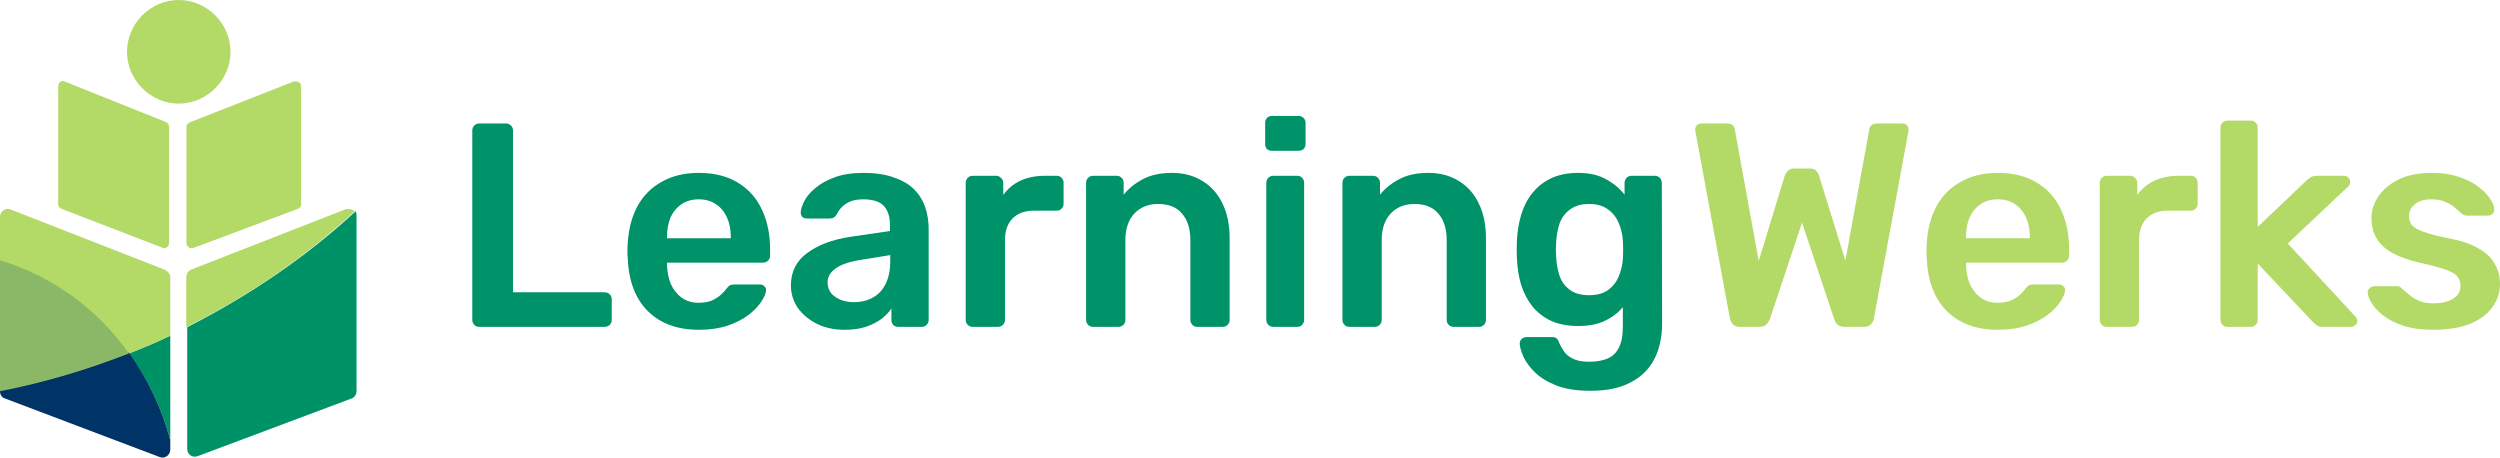
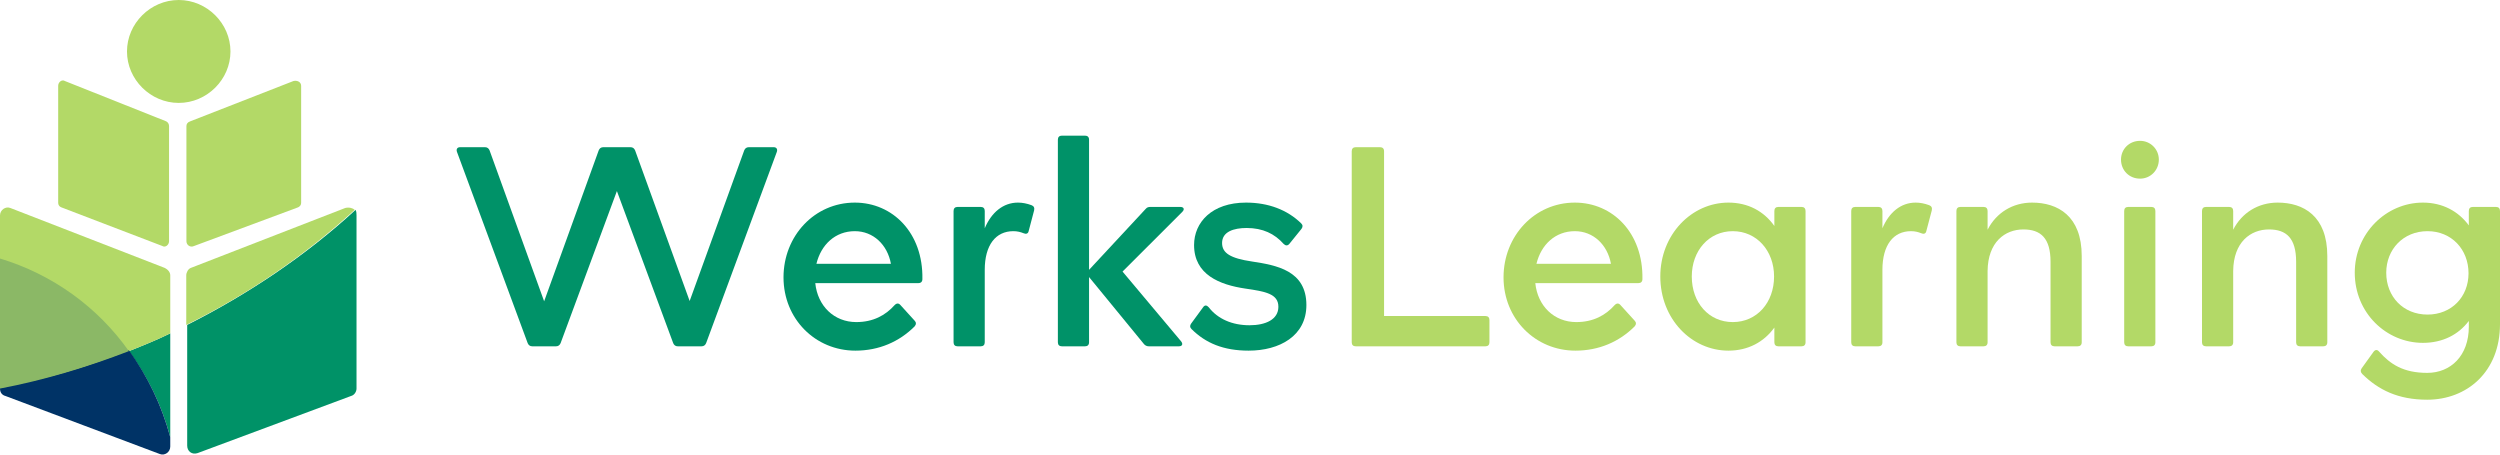
- <svg xmlns="http://www.w3.org/2000/svg" width="295" height="54" viewBox="0 0 295 54" fill="none">
-   <path d="M56.548 38.571C56.321 38.571 56.128 38.491 55.969 38.331C55.81 38.171 55.73 37.977 55.73 37.749V15.394C55.73 15.166 55.81 14.971 55.969 14.811C56.128 14.651 56.321 14.571 56.548 14.571H59.717C59.944 14.571 60.137 14.651 60.296 14.811C60.455 14.971 60.535 15.166 60.535 15.394V34.491H71.336C71.586 34.491 71.79 34.571 71.949 34.731C72.109 34.891 72.188 35.097 72.188 35.349V37.749C72.188 37.977 72.109 38.171 71.949 38.331C71.79 38.491 71.586 38.571 71.336 38.571H56.548Z" fill="#009268" />
-   <path d="M82.453 38.914C79.932 38.914 77.933 38.183 76.456 36.72C74.98 35.257 74.185 33.177 74.071 30.48C74.048 30.251 74.037 29.966 74.037 29.623C74.037 29.257 74.048 28.971 74.071 28.766C74.162 27.051 74.548 25.566 75.23 24.309C75.934 23.051 76.899 22.091 78.126 21.429C79.353 20.743 80.795 20.4 82.453 20.4C84.293 20.4 85.838 20.789 87.087 21.566C88.337 22.32 89.279 23.383 89.915 24.754C90.552 26.103 90.87 27.669 90.87 29.451V30.171C90.87 30.4 90.79 30.594 90.631 30.754C90.472 30.914 90.267 30.994 90.018 30.994H78.705C78.705 30.994 78.705 31.029 78.705 31.097C78.705 31.166 78.705 31.223 78.705 31.269C78.728 32.069 78.876 32.811 79.148 33.497C79.443 34.16 79.864 34.697 80.409 35.109C80.977 35.52 81.647 35.726 82.419 35.726C83.055 35.726 83.589 35.634 84.021 35.451C84.452 35.246 84.804 35.017 85.077 34.766C85.35 34.514 85.543 34.309 85.656 34.149C85.861 33.874 86.02 33.714 86.133 33.669C86.269 33.6 86.463 33.566 86.713 33.566H89.643C89.87 33.566 90.052 33.634 90.188 33.771C90.347 33.909 90.415 34.08 90.392 34.286C90.37 34.651 90.177 35.097 89.813 35.623C89.472 36.149 88.973 36.663 88.314 37.166C87.655 37.669 86.826 38.091 85.827 38.434C84.85 38.754 83.725 38.914 82.453 38.914ZM78.705 28.114H86.236V28.011C86.236 27.12 86.088 26.343 85.793 25.68C85.497 25.017 85.066 24.491 84.498 24.103C83.93 23.714 83.248 23.52 82.453 23.52C81.658 23.52 80.977 23.714 80.409 24.103C79.841 24.491 79.409 25.017 79.114 25.68C78.841 26.343 78.705 27.12 78.705 28.011V28.114Z" fill="#009268" />
-   <path d="M99.632 38.914C98.45 38.914 97.383 38.686 96.429 38.229C95.475 37.749 94.714 37.12 94.146 36.343C93.6 35.543 93.328 34.651 93.328 33.669C93.328 32.069 93.964 30.8 95.236 29.863C96.531 28.903 98.234 28.263 100.347 27.943L105.015 27.257V26.537C105.015 25.577 104.777 24.834 104.3 24.309C103.823 23.783 103.005 23.52 101.846 23.52C101.029 23.52 100.358 23.691 99.836 24.034C99.336 24.354 98.962 24.789 98.712 25.337C98.53 25.634 98.269 25.783 97.928 25.783H95.236C94.986 25.783 94.793 25.714 94.657 25.577C94.543 25.44 94.486 25.257 94.486 25.029C94.509 24.663 94.657 24.217 94.929 23.691C95.202 23.166 95.634 22.663 96.224 22.183C96.815 21.68 97.576 21.257 98.507 20.914C99.439 20.571 100.563 20.4 101.88 20.4C103.312 20.4 104.516 20.583 105.492 20.949C106.492 21.291 107.287 21.76 107.877 22.354C108.468 22.949 108.9 23.646 109.172 24.446C109.445 25.246 109.581 26.091 109.581 26.983V37.749C109.581 37.977 109.502 38.171 109.343 38.331C109.184 38.491 108.991 38.571 108.763 38.571H106.003C105.754 38.571 105.549 38.491 105.39 38.331C105.254 38.171 105.186 37.977 105.186 37.749V36.411C104.89 36.846 104.493 37.257 103.993 37.646C103.493 38.011 102.88 38.32 102.153 38.571C101.449 38.8 100.608 38.914 99.632 38.914ZM100.79 35.657C101.585 35.657 102.301 35.486 102.937 35.143C103.596 34.8 104.107 34.274 104.47 33.566C104.856 32.834 105.049 31.92 105.049 30.823V30.103L101.642 30.651C100.302 30.857 99.302 31.189 98.643 31.646C97.985 32.103 97.655 32.663 97.655 33.326C97.655 33.829 97.803 34.263 98.098 34.629C98.416 34.971 98.814 35.234 99.291 35.417C99.768 35.577 100.268 35.657 100.79 35.657Z" fill="#009268" />
-   <path d="M114.77 38.571C114.543 38.571 114.35 38.491 114.191 38.331C114.032 38.171 113.952 37.977 113.952 37.749V21.6C113.952 21.349 114.032 21.143 114.191 20.983C114.35 20.823 114.543 20.743 114.77 20.743H117.53C117.757 20.743 117.95 20.823 118.109 20.983C118.291 21.143 118.382 21.349 118.382 21.6V23.006C118.905 22.274 119.575 21.714 120.392 21.326C121.233 20.937 122.198 20.743 123.289 20.743H124.686C124.936 20.743 125.129 20.823 125.265 20.983C125.424 21.143 125.504 21.337 125.504 21.566V24.034C125.504 24.263 125.424 24.457 125.265 24.617C125.129 24.777 124.936 24.857 124.686 24.857H122.028C120.938 24.857 120.086 25.166 119.472 25.783C118.882 26.4 118.587 27.246 118.587 28.32V37.749C118.587 37.977 118.507 38.171 118.348 38.331C118.189 38.491 117.985 38.571 117.735 38.571H114.77Z" fill="#009268" />
-   <path d="M128.979 38.571C128.752 38.571 128.559 38.491 128.4 38.331C128.241 38.171 128.161 37.977 128.161 37.749V21.566C128.161 21.337 128.241 21.143 128.4 20.983C128.559 20.823 128.752 20.743 128.979 20.743H131.773C132 20.743 132.193 20.823 132.352 20.983C132.511 21.143 132.591 21.337 132.591 21.566V22.971C133.181 22.24 133.931 21.634 134.84 21.154C135.771 20.651 136.918 20.4 138.281 20.4C139.667 20.4 140.871 20.72 141.893 21.36C142.915 21.977 143.699 22.857 144.244 24C144.812 25.143 145.096 26.514 145.096 28.114V37.749C145.096 37.977 145.016 38.171 144.857 38.331C144.698 38.491 144.505 38.571 144.278 38.571H141.279C141.052 38.571 140.859 38.491 140.7 38.331C140.541 38.171 140.462 37.977 140.462 37.749V28.32C140.462 26.994 140.132 25.954 139.474 25.2C138.838 24.446 137.906 24.069 136.68 24.069C135.498 24.069 134.556 24.446 133.851 25.2C133.147 25.954 132.795 26.994 132.795 28.32V37.749C132.795 37.977 132.716 38.171 132.557 38.331C132.398 38.491 132.204 38.571 131.977 38.571H128.979Z" fill="#009268" />
-   <path d="M150.242 38.571C150.015 38.571 149.821 38.491 149.662 38.331C149.503 38.171 149.424 37.977 149.424 37.749V21.566C149.424 21.337 149.503 21.143 149.662 20.983C149.821 20.823 150.015 20.743 150.242 20.743H153.07C153.32 20.743 153.513 20.823 153.649 20.983C153.808 21.143 153.888 21.337 153.888 21.566V37.749C153.888 37.977 153.808 38.171 153.649 38.331C153.513 38.491 153.32 38.571 153.07 38.571H150.242ZM150.105 17.794C149.856 17.794 149.651 17.726 149.492 17.589C149.356 17.429 149.288 17.223 149.288 16.971V14.503C149.288 14.274 149.356 14.08 149.492 13.92C149.651 13.76 149.856 13.68 150.105 13.68H153.206C153.456 13.68 153.66 13.76 153.82 13.92C153.979 14.08 154.058 14.274 154.058 14.503V16.971C154.058 17.223 153.979 17.429 153.82 17.589C153.66 17.726 153.456 17.794 153.206 17.794H150.105Z" fill="#009268" />
-   <path d="M159.226 38.571C158.999 38.571 158.806 38.491 158.647 38.331C158.488 38.171 158.408 37.977 158.408 37.749V21.566C158.408 21.337 158.488 21.143 158.647 20.983C158.806 20.823 158.999 20.743 159.226 20.743H162.02C162.247 20.743 162.44 20.823 162.599 20.983C162.758 21.143 162.838 21.337 162.838 21.566V22.971C163.429 22.24 164.178 21.634 165.087 21.154C166.018 20.651 167.165 20.4 168.528 20.4C169.914 20.4 171.118 20.72 172.14 21.36C173.162 21.977 173.946 22.857 174.491 24C175.059 25.143 175.343 26.514 175.343 28.114V37.749C175.343 37.977 175.264 38.171 175.105 38.331C174.946 38.491 174.752 38.571 174.525 38.571H171.527C171.3 38.571 171.107 38.491 170.948 38.331C170.788 38.171 170.709 37.977 170.709 37.749V28.32C170.709 26.994 170.38 25.954 169.721 25.2C169.085 24.446 168.153 24.069 166.927 24.069C165.746 24.069 164.803 24.446 164.099 25.2C163.394 25.954 163.042 26.994 163.042 28.32V37.749C163.042 37.977 162.963 38.171 162.804 38.331C162.645 38.491 162.452 38.571 162.225 38.571H159.226Z" fill="#009268" />
-   <path d="M187.679 46.114C186.02 46.114 184.657 45.897 183.59 45.463C182.522 45.029 181.682 44.503 181.068 43.886C180.455 43.269 180.012 42.651 179.739 42.034C179.49 41.44 179.353 40.971 179.33 40.629C179.308 40.4 179.376 40.194 179.535 40.011C179.717 39.851 179.921 39.771 180.148 39.771H183.113C183.34 39.771 183.522 39.817 183.658 39.909C183.794 40.023 183.908 40.217 183.999 40.491C184.135 40.789 184.317 41.109 184.544 41.451C184.771 41.794 185.112 42.08 185.566 42.309C186.043 42.56 186.69 42.686 187.508 42.686C188.371 42.686 189.098 42.56 189.689 42.309C190.28 42.057 190.723 41.634 191.018 41.04C191.336 40.446 191.495 39.623 191.495 38.571V36.24C190.95 36.903 190.245 37.44 189.382 37.851C188.542 38.263 187.497 38.469 186.247 38.469C185.021 38.469 183.965 38.274 183.079 37.886C182.193 37.474 181.454 36.914 180.864 36.206C180.273 35.474 179.819 34.617 179.501 33.634C179.206 32.651 179.035 31.566 178.99 30.377C178.967 29.76 178.967 29.143 178.99 28.526C179.035 27.383 179.206 26.32 179.501 25.337C179.796 24.354 180.239 23.497 180.83 22.766C181.443 22.011 182.193 21.429 183.079 21.017C183.965 20.606 185.021 20.4 186.247 20.4C187.542 20.4 188.633 20.651 189.519 21.154C190.405 21.634 191.131 22.24 191.699 22.971V21.6C191.699 21.349 191.779 21.143 191.938 20.983C192.097 20.823 192.29 20.743 192.517 20.743H195.277C195.504 20.743 195.697 20.823 195.856 20.983C196.015 21.143 196.095 21.349 196.095 21.6L196.129 38.126C196.129 39.771 195.822 41.189 195.209 42.377C194.596 43.566 193.664 44.48 192.415 45.12C191.188 45.783 189.609 46.114 187.679 46.114ZM187.508 34.834C188.44 34.834 189.189 34.629 189.757 34.217C190.325 33.806 190.745 33.269 191.018 32.606C191.29 31.943 191.449 31.269 191.495 30.583C191.518 30.286 191.529 29.909 191.529 29.451C191.529 28.994 191.518 28.629 191.495 28.354C191.449 27.646 191.29 26.971 191.018 26.331C190.745 25.669 190.325 25.131 189.757 24.72C189.189 24.286 188.44 24.069 187.508 24.069C186.577 24.069 185.827 24.286 185.259 24.72C184.691 25.131 184.283 25.68 184.033 26.366C183.806 27.051 183.669 27.806 183.624 28.629C183.578 29.177 183.578 29.737 183.624 30.309C183.669 31.109 183.806 31.863 184.033 32.571C184.283 33.257 184.691 33.806 185.259 34.217C185.827 34.629 186.577 34.834 187.508 34.834Z" fill="#009268" />
-   <path d="M205.315 38.571C204.974 38.571 204.701 38.48 204.497 38.297C204.315 38.091 204.19 37.84 204.122 37.543L200.067 15.566C200.067 15.497 200.056 15.44 200.033 15.394C200.033 15.349 200.033 15.314 200.033 15.291C200.033 15.086 200.101 14.914 200.238 14.777C200.397 14.64 200.567 14.571 200.749 14.571H203.747C204.315 14.571 204.633 14.8 204.701 15.257L207.53 30.789L210.596 20.743C210.664 20.56 210.778 20.377 210.937 20.194C211.119 19.989 211.38 19.886 211.721 19.886H213.561C213.924 19.886 214.185 19.989 214.344 20.194C214.503 20.377 214.606 20.56 214.651 20.743L217.752 30.754L220.58 15.257C220.648 14.8 220.966 14.571 221.534 14.571H224.532C224.714 14.571 224.873 14.64 225.009 14.777C225.146 14.914 225.214 15.086 225.214 15.291C225.214 15.314 225.214 15.349 225.214 15.394C225.214 15.44 225.203 15.497 225.18 15.566L221.125 37.543C221.08 37.84 220.955 38.091 220.75 38.297C220.546 38.48 220.273 38.571 219.932 38.571H217.65C217.309 38.571 217.036 38.48 216.832 38.297C216.65 38.114 216.525 37.92 216.457 37.714L212.641 26.263L208.824 37.714C208.734 37.92 208.597 38.114 208.416 38.297C208.234 38.48 207.961 38.571 207.598 38.571H205.315Z" fill="#B3D967" />
-   <path d="M235.739 38.914C233.218 38.914 231.219 38.183 229.742 36.72C228.266 35.257 227.471 33.177 227.357 30.48C227.334 30.251 227.323 29.966 227.323 29.623C227.323 29.257 227.334 28.971 227.357 28.766C227.448 27.051 227.834 25.566 228.516 24.309C229.22 23.051 230.185 22.091 231.412 21.429C232.639 20.743 234.081 20.4 235.739 20.4C237.579 20.4 239.124 20.789 240.373 21.566C241.623 22.32 242.565 23.383 243.202 24.754C243.838 26.103 244.156 27.669 244.156 29.451V30.171C244.156 30.4 244.076 30.594 243.917 30.754C243.758 30.914 243.554 30.994 243.304 30.994H231.991C231.991 30.994 231.991 31.029 231.991 31.097C231.991 31.166 231.991 31.223 231.991 31.269C232.014 32.069 232.162 32.811 232.434 33.497C232.729 34.16 233.15 34.697 233.695 35.109C234.263 35.52 234.933 35.726 235.705 35.726C236.341 35.726 236.875 35.634 237.307 35.451C237.738 35.246 238.09 35.017 238.363 34.766C238.636 34.514 238.829 34.309 238.942 34.149C239.147 33.874 239.306 33.714 239.419 33.669C239.556 33.6 239.749 33.566 239.999 33.566H242.929C243.156 33.566 243.338 33.634 243.474 33.771C243.633 33.909 243.701 34.08 243.679 34.286C243.656 34.651 243.463 35.097 243.099 35.623C242.759 36.149 242.259 36.663 241.6 37.166C240.941 37.669 240.112 38.091 239.113 38.434C238.136 38.754 237.011 38.914 235.739 38.914ZM231.991 28.114H239.522V28.011C239.522 27.12 239.374 26.343 239.079 25.68C238.783 25.017 238.352 24.491 237.784 24.103C237.216 23.714 236.534 23.52 235.739 23.52C234.944 23.52 234.263 23.714 233.695 24.103C233.127 24.491 232.695 25.017 232.4 25.68C232.127 26.343 231.991 27.12 231.991 28.011V28.114Z" fill="#B3D967" />
-   <path d="M248.59 38.571C248.363 38.571 248.17 38.491 248.011 38.331C247.852 38.171 247.772 37.977 247.772 37.749V21.6C247.772 21.349 247.852 21.143 248.011 20.983C248.17 20.823 248.363 20.743 248.59 20.743H251.35C251.577 20.743 251.77 20.823 251.93 20.983C252.111 21.143 252.202 21.349 252.202 21.6V23.006C252.725 22.274 253.395 21.714 254.212 21.326C255.053 20.937 256.018 20.743 257.109 20.743H258.506C258.756 20.743 258.949 20.823 259.085 20.983C259.244 21.143 259.324 21.337 259.324 21.566V24.034C259.324 24.263 259.244 24.457 259.085 24.617C258.949 24.777 258.756 24.857 258.506 24.857H255.848C254.758 24.857 253.906 25.166 253.292 25.783C252.702 26.4 252.407 27.246 252.407 28.32V37.749C252.407 37.977 252.327 38.171 252.168 38.331C252.009 38.491 251.805 38.571 251.555 38.571H248.59Z" fill="#B3D967" />
-   <path d="M262.833 38.571C262.606 38.571 262.413 38.491 262.254 38.331C262.095 38.171 262.015 37.977 262.015 37.749V15.051C262.015 14.823 262.095 14.629 262.254 14.469C262.413 14.309 262.606 14.229 262.833 14.229H265.593C265.843 14.229 266.036 14.309 266.172 14.469C266.331 14.629 266.411 14.823 266.411 15.051V26.777L272.135 21.326C272.34 21.143 272.521 21.006 272.68 20.914C272.839 20.8 273.078 20.743 273.396 20.743H276.565C276.792 20.743 276.974 20.811 277.11 20.949C277.246 21.086 277.314 21.269 277.314 21.497C277.314 21.589 277.292 21.691 277.246 21.806C277.201 21.92 277.11 22.023 276.974 22.114L269.954 28.731L277.825 37.234C278.053 37.463 278.166 37.657 278.166 37.817C278.166 38.046 278.087 38.229 277.928 38.366C277.791 38.503 277.621 38.571 277.417 38.571H274.18C273.839 38.571 273.589 38.526 273.43 38.434C273.294 38.32 273.123 38.171 272.919 37.989L266.411 31.097V37.749C266.411 37.977 266.331 38.171 266.172 38.331C266.036 38.491 265.843 38.571 265.593 38.571H262.833Z" fill="#B3D967" />
-   <path d="M287.095 38.914C285.732 38.914 284.562 38.754 283.585 38.434C282.631 38.114 281.847 37.714 281.234 37.234C280.621 36.754 280.167 36.274 279.871 35.794C279.576 35.314 279.417 34.914 279.394 34.594C279.371 34.343 279.44 34.149 279.599 34.011C279.78 33.851 279.973 33.771 280.178 33.771H282.87C282.961 33.771 283.04 33.783 283.108 33.806C283.176 33.829 283.267 33.897 283.381 34.011C283.676 34.263 283.983 34.526 284.301 34.8C284.642 35.074 285.039 35.314 285.493 35.52C285.948 35.703 286.516 35.794 287.197 35.794C288.083 35.794 288.821 35.623 289.412 35.28C290.025 34.914 290.332 34.4 290.332 33.737C290.332 33.257 290.196 32.869 289.923 32.571C289.673 32.274 289.196 32.011 288.492 31.783C287.788 31.531 286.788 31.269 285.493 30.994C284.221 30.697 283.165 30.32 282.325 29.863C281.484 29.406 280.859 28.834 280.45 28.149C280.042 27.463 279.837 26.663 279.837 25.749C279.837 24.857 280.098 24.011 280.621 23.211C281.166 22.389 281.961 21.714 283.006 21.189C284.074 20.663 285.391 20.4 286.959 20.4C288.185 20.4 289.253 20.56 290.161 20.88C291.07 21.177 291.82 21.554 292.41 22.011C293.024 22.469 293.489 22.937 293.807 23.417C294.125 23.874 294.296 24.274 294.319 24.617C294.341 24.869 294.273 25.074 294.114 25.234C293.955 25.371 293.773 25.44 293.569 25.44H291.047C290.934 25.44 290.832 25.417 290.741 25.371C290.65 25.326 290.559 25.269 290.468 25.2C290.218 24.971 289.946 24.731 289.65 24.48C289.355 24.229 288.992 24.011 288.56 23.829C288.151 23.623 287.606 23.52 286.924 23.52C286.061 23.52 285.403 23.714 284.948 24.103C284.494 24.469 284.267 24.937 284.267 25.509C284.267 25.897 284.369 26.24 284.573 26.537C284.801 26.811 285.243 27.074 285.902 27.326C286.561 27.577 287.561 27.84 288.901 28.114C290.423 28.389 291.627 28.8 292.513 29.349C293.421 29.874 294.057 30.491 294.421 31.2C294.807 31.886 295 32.651 295 33.497C295 34.526 294.693 35.451 294.08 36.274C293.489 37.097 292.603 37.749 291.422 38.229C290.264 38.686 288.821 38.914 287.095 38.914Z" fill="#B3D967" />
-   <path d="M20.093 39.603V51.941C19.094 48.162 17.429 44.716 15.208 41.715C16.874 41.048 18.539 40.381 20.093 39.603Z" fill="#009267" />
-   <path d="M42.073 25.598V46.161C42.073 46.495 41.851 46.939 41.407 47.05L23.312 53.831C22.646 54.053 22.091 53.609 22.091 52.942V38.603C29.307 34.935 36.078 30.377 41.962 24.931C42.073 25.153 42.073 25.375 42.073 25.598Z" fill="#009267" />
-   <path d="M20.093 32.712L20.093 39.603C18.539 40.381 16.874 41.048 15.208 41.715C10.324 43.605 5.217 45.161 0 46.161V25.598C0 24.931 0.666 24.486 1.221 24.708L19.427 31.822C19.871 32.044 20.093 32.378 20.093 32.712Z" fill="#B3D967" />
-   <path d="M21.092 12.227C17.762 12.227 14.986 9.448 14.986 6.114C14.986 2.779 17.762 0 21.092 0C24.422 0 27.198 2.779 27.198 6.114C27.198 9.448 24.422 12.227 21.092 12.227Z" fill="#B3D967" />
-   <path d="M6.867 24.096V10.197C6.867 9.741 7.322 9.399 7.663 9.627L19.61 14.412C19.837 14.526 19.951 14.754 19.951 14.982V28.653C19.951 29.108 19.496 29.45 19.154 29.222L7.322 24.665C6.98 24.551 6.867 24.324 6.867 24.096Z" fill="#B3D967" />
-   <path d="M21.999 28.653V14.982C21.999 14.754 22.113 14.526 22.454 14.412L34.628 9.628C35.083 9.514 35.539 9.741 35.539 10.197V24.096C35.539 24.324 35.425 24.552 35.083 24.666L22.909 29.223C22.454 29.451 21.999 29.109 21.999 28.653Z" fill="#B3D967" />
-   <path d="M41.851 24.931C35.967 30.377 29.307 34.935 21.98 38.603V32.712C21.98 32.378 22.202 31.933 22.535 31.822L40.741 24.708C41.185 24.597 41.629 24.708 41.851 24.931Z" fill="#B3D967" />
-   <path d="M20.093 51.941L20.093 53.053C20.093 53.72 19.427 54.164 18.872 53.942L0.666 47.05C0.222 46.939 0 46.606 0 46.161V46.05C5.328 45.05 10.324 43.605 15.208 41.604C17.429 44.716 19.094 48.162 20.093 51.941Z" fill="#003366" />
-   <path d="M15.208 41.715C10.324 43.605 5.217 45.161 0 46.161L1.25649e-05 30.711C6.217 32.6 11.545 36.491 15.208 41.715Z" fill="#8BB866" />
+ <svg xmlns="http://www.w3.org/2000/svg" width="275" height="50" viewBox="0 0 275 50" fill="none">
+   <path d="M75.862 33.111L81.865 16.54C81.96 16.317 82.119 16.191 82.373 16.191H85.105C85.422 16.191 85.549 16.413 85.454 16.698L77.673 37.746C77.578 37.968 77.419 38.095 77.165 38.095H74.56C74.306 38.095 74.147 37.968 74.052 37.746L67.859 21.016L61.666 37.746C61.57 37.968 61.411 38.095 61.157 38.095H58.553C58.299 38.095 58.14 37.968 58.045 37.746L50.263 16.698C50.168 16.413 50.295 16.191 50.613 16.191H53.344C53.598 16.191 53.757 16.317 53.852 16.54L59.855 33.143L65.858 16.54C65.953 16.317 66.112 16.191 66.366 16.191H69.352C69.606 16.191 69.764 16.317 69.86 16.54L75.862 33.111Z" fill="#009268" />
+   <path d="M94.031 22.286C98.192 22.286 101.558 25.619 101.463 30.698C101.463 30.984 101.304 31.143 101.018 31.143H89.68C89.934 33.651 91.744 35.429 94.19 35.429C96.032 35.429 97.398 34.698 98.414 33.556C98.636 33.333 98.859 33.333 99.049 33.556L100.606 35.27C100.796 35.46 100.796 35.682 100.606 35.905C98.922 37.587 96.699 38.571 94.095 38.571C89.68 38.571 86.186 35.079 86.186 30.508C86.186 25.968 89.585 22.286 94.031 22.286ZM94.031 25.429C91.871 25.429 90.315 26.921 89.807 29.016H98.001C97.62 26.921 96.064 25.429 94.031 25.429Z" fill="#009268" />
+   <path d="M111.975 22.286C112.451 22.286 112.959 22.381 113.468 22.571C113.722 22.667 113.817 22.857 113.753 23.143L113.15 25.429C113.086 25.714 112.864 25.778 112.578 25.651C112.261 25.524 111.911 25.429 111.467 25.429C109.529 25.429 108.322 26.952 108.322 29.683V37.651C108.322 37.937 108.164 38.095 107.878 38.095H105.337C105.051 38.095 104.892 37.937 104.892 37.651V23.206C104.892 22.921 105.051 22.762 105.337 22.762H107.878C108.164 22.762 108.322 22.921 108.322 23.206V25.111C109.053 23.365 110.355 22.286 111.975 22.286Z" fill="#009268" />
+   <path d="M126.021 22.984C126.18 22.794 126.339 22.762 126.561 22.762H129.833C130.214 22.762 130.341 23.016 130.055 23.302L123.48 29.873L129.928 37.556C130.15 37.841 130.055 38.095 129.674 38.095H126.371C126.148 38.095 125.958 38 125.831 37.841L119.796 30.476V37.651C119.796 37.937 119.637 38.095 119.352 38.095H116.811C116.525 38.095 116.366 37.937 116.366 37.651V15.365C116.366 15.079 116.525 14.921 116.811 14.921H119.352C119.637 14.921 119.796 15.079 119.796 15.365V29.683L126.021 22.984Z" fill="#009268" />
+   <path d="M137.351 38.571C134.588 38.571 132.619 37.746 131.062 36.191C130.872 36 130.872 35.809 131.03 35.587L132.333 33.809C132.523 33.524 132.746 33.556 132.968 33.809C133.952 35.079 135.54 35.778 137.446 35.778C139.225 35.778 140.622 35.143 140.622 33.746C140.622 32.318 139.193 32.063 137.001 31.746C134.175 31.333 131.348 30.222 131.348 26.952C131.348 24.476 133.285 22.286 137.065 22.286C139.511 22.286 141.607 23.079 143.131 24.571C143.322 24.762 143.322 24.952 143.163 25.175L141.829 26.825C141.639 27.048 141.416 27.048 141.194 26.825C140.209 25.714 138.907 25.079 137.129 25.079C135.699 25.079 134.429 25.492 134.429 26.73C134.429 27.841 135.35 28.413 137.7 28.762C140.4 29.175 143.703 29.746 143.703 33.556C143.703 36.952 140.749 38.571 137.351 38.571Z" fill="#009268" />
+   <path d="M151.802 16.191C152.088 16.191 152.247 16.349 152.247 16.635V34.762H163.395C163.681 34.762 163.839 34.921 163.839 35.206V37.651C163.839 37.937 163.681 38.095 163.395 38.095H149.134C148.848 38.095 148.69 37.937 148.69 37.651V16.635C148.69 16.349 148.848 16.191 149.134 16.191H151.802Z" fill="#B3D967" />
+   <path d="M173.234 22.286C177.395 22.286 180.761 25.619 180.666 30.698C180.666 30.984 180.507 31.143 180.222 31.143H168.883C169.137 33.651 170.947 35.429 173.393 35.429C175.235 35.429 176.601 34.698 177.617 33.556C177.839 33.333 178.062 33.333 178.252 33.556L179.809 35.27C179.999 35.46 179.999 35.682 179.809 35.905C178.125 37.587 175.902 38.571 173.298 38.571C168.883 38.571 165.389 35.079 165.389 30.508C165.389 25.968 168.788 22.286 173.234 22.286ZM173.234 25.429C171.074 25.429 169.518 26.921 169.01 29.016H177.204C176.823 26.921 175.267 25.429 173.234 25.429Z" fill="#B3D967" />
+   <path d="M195.18 24.857V23.206C195.18 22.921 195.339 22.762 195.624 22.762H198.165C198.451 22.762 198.61 22.921 198.61 23.206V37.651C198.61 37.937 198.451 38.095 198.165 38.095H195.624C195.339 38.095 195.18 37.937 195.18 37.651V36.032C194.036 37.619 192.29 38.571 190.13 38.571C186.064 38.571 182.634 35.079 182.634 30.413C182.634 25.809 186.064 22.286 190.13 22.286C192.29 22.286 194.036 23.238 195.18 24.857ZM190.606 35.429C193.242 35.429 195.148 33.302 195.148 30.413C195.148 27.587 193.242 25.429 190.606 25.429C187.97 25.429 186.096 27.587 186.096 30.413C186.096 33.302 187.97 35.429 190.606 35.429Z" fill="#B3D967" />
+   <path d="M210.718 22.286C211.195 22.286 211.703 22.381 212.211 22.571C212.465 22.667 212.56 22.857 212.497 23.143L211.893 25.429C211.83 25.714 211.607 25.778 211.322 25.651C211.004 25.524 210.655 25.429 210.21 25.429C208.273 25.429 207.066 26.952 207.066 29.683V37.651C207.066 37.937 206.907 38.095 206.621 38.095H204.08C203.794 38.095 203.636 37.937 203.636 37.651V23.206C203.636 22.921 203.794 22.762 204.08 22.762H206.621C206.907 22.762 207.066 22.921 207.066 23.206V25.111C207.796 23.365 209.098 22.286 210.718 22.286Z" fill="#B3D967" />
+   <path d="M223.526 22.286C226.353 22.286 228.989 23.746 228.989 28.159V37.651C228.989 37.937 228.83 38.095 228.544 38.095H226.003C225.717 38.095 225.559 37.937 225.559 37.651V28.794C225.559 26.191 224.479 25.238 222.573 25.238C220.54 25.238 218.667 26.635 218.635 29.809V37.651C218.635 37.937 218.476 38.095 218.19 38.095H215.649C215.363 38.095 215.205 37.937 215.205 37.651V23.206C215.205 22.921 215.363 22.762 215.649 22.762H218.19C218.476 22.762 218.635 22.921 218.635 23.206V25.27C219.588 23.397 221.398 22.286 223.526 22.286Z" fill="#B3D967" />
+   <path d="M235.408 19.651C234.201 19.651 233.311 18.73 233.311 17.556C233.311 16.413 234.201 15.492 235.408 15.492C236.551 15.492 237.472 16.413 237.472 17.556C237.472 18.73 236.551 19.651 235.408 19.651ZM237.091 37.651C237.091 37.937 236.932 38.095 236.646 38.095H234.105C233.82 38.095 233.661 37.937 233.661 37.651V23.206C233.661 22.921 233.82 22.762 234.105 22.762H236.646C236.932 22.762 237.091 22.921 237.091 23.206V37.651Z" fill="#B3D967" />
+   <path d="M250.541 22.286C253.368 22.286 256.004 23.746 256.004 28.159V37.651C256.004 37.937 255.845 38.095 255.559 38.095H253.018C252.733 38.095 252.574 37.937 252.574 37.651V28.794C252.574 26.191 251.494 25.238 249.588 25.238C247.556 25.238 245.682 26.635 245.65 29.809V37.651C245.65 37.937 245.491 38.095 245.205 38.095H242.664C242.379 38.095 242.22 37.937 242.22 37.651V23.206C242.22 22.921 242.379 22.762 242.664 22.762H245.205C245.491 22.762 245.65 22.921 245.65 23.206V25.27C246.603 23.397 248.413 22.286 250.541 22.286Z" fill="#B3D967" />
+   <path d="M271.57 24.794V23.206C271.57 22.921 271.729 22.762 272.014 22.762H274.555C274.841 22.762 275 22.921 275 23.206V35.651C275 40.921 271.348 43.968 266.996 43.968C263.789 43.968 261.629 42.889 259.85 41.143C259.66 40.952 259.628 40.73 259.787 40.508L261.089 38.698C261.279 38.444 261.502 38.444 261.692 38.667C262.931 40.063 264.36 41.016 266.996 41.016C269.569 41.016 271.57 39.143 271.57 35.937V35.302C270.426 36.825 268.68 37.714 266.52 37.714C262.486 37.714 259.024 34.413 259.024 30C259.024 25.651 262.486 22.286 266.52 22.286C268.68 22.286 270.426 23.238 271.57 24.794ZM267.028 34.603C269.664 34.603 271.538 32.667 271.538 30.064C271.538 27.429 269.664 25.429 267.028 25.429C264.36 25.429 262.486 27.429 262.486 30C262.486 32.635 264.36 34.603 267.028 34.603Z" fill="#B3D967" />
+   <path d="M18.729 36.669V48.094C17.797 44.594 16.245 41.404 14.176 38.625C15.728 38.008 17.28 37.39 18.729 36.669Z" fill="#009267" />
+   <path d="M39.217 23.701V42.742C39.217 43.051 39.01 43.462 38.596 43.565L21.73 49.843C21.109 50.049 20.591 49.638 20.591 49.02V35.743C27.317 32.347 33.629 28.127 39.113 23.084C39.217 23.29 39.217 23.496 39.217 23.701Z" fill="#009267" />
+   <path d="M18.729 30.288L18.729 36.669C17.28 37.39 15.728 38.008 14.176 38.625C9.623 40.375 4.863 41.816 0 42.742V23.701C0 23.084 0.621 22.672 1.138 22.878L18.108 29.465C18.522 29.671 18.729 29.98 18.729 30.288Z" fill="#B3D967" />
+   <path d="M19.66 11.321C16.556 11.321 13.969 8.748 13.969 5.661C13.969 2.573 16.556 0 19.66 0C22.764 0 25.351 2.573 25.351 5.661C25.351 8.748 22.764 11.321 19.66 11.321Z" fill="#B3D967" />
+   <path d="M6.4 22.311V9.441C6.4 9.02 6.825 8.703 7.143 8.914L18.278 13.345C18.49 13.45 18.596 13.661 18.596 13.872V26.53C18.596 26.952 18.172 27.269 17.854 27.058L6.825 22.838C6.506 22.733 6.4 22.522 6.4 22.311Z" fill="#B3D967" />
+   <path d="M20.506 26.531V13.872C20.506 13.661 20.612 13.45 20.93 13.345L32.277 8.914C32.702 8.809 33.126 9.02 33.126 9.442V22.311C33.126 22.522 33.02 22.733 32.702 22.839L21.354 27.058C20.93 27.269 20.506 26.953 20.506 26.531Z" fill="#B3D967" />
+   <path d="M39.01 23.084C33.526 28.127 27.317 32.347 20.488 35.743V30.288C20.488 29.98 20.695 29.568 21.005 29.465L37.975 22.878C38.389 22.775 38.803 22.878 39.01 23.084Z" fill="#B3D967" />
+   <path d="M18.729 48.094L18.729 49.123C18.729 49.741 18.108 50.152 17.59 49.946L0.621 43.565C0.207 43.462 0 43.154 0 42.742V42.639C4.967 41.713 9.623 40.375 14.176 38.522C16.245 41.404 17.797 44.594 18.729 48.094Z" fill="#003366" />
+   <path d="M14.176 38.625C9.623 40.375 4.863 41.816 0 42.742L1.17119e-05 28.436C5.795 30.186 10.761 33.788 14.176 38.625Z" fill="#8BB866" />
</svg>
